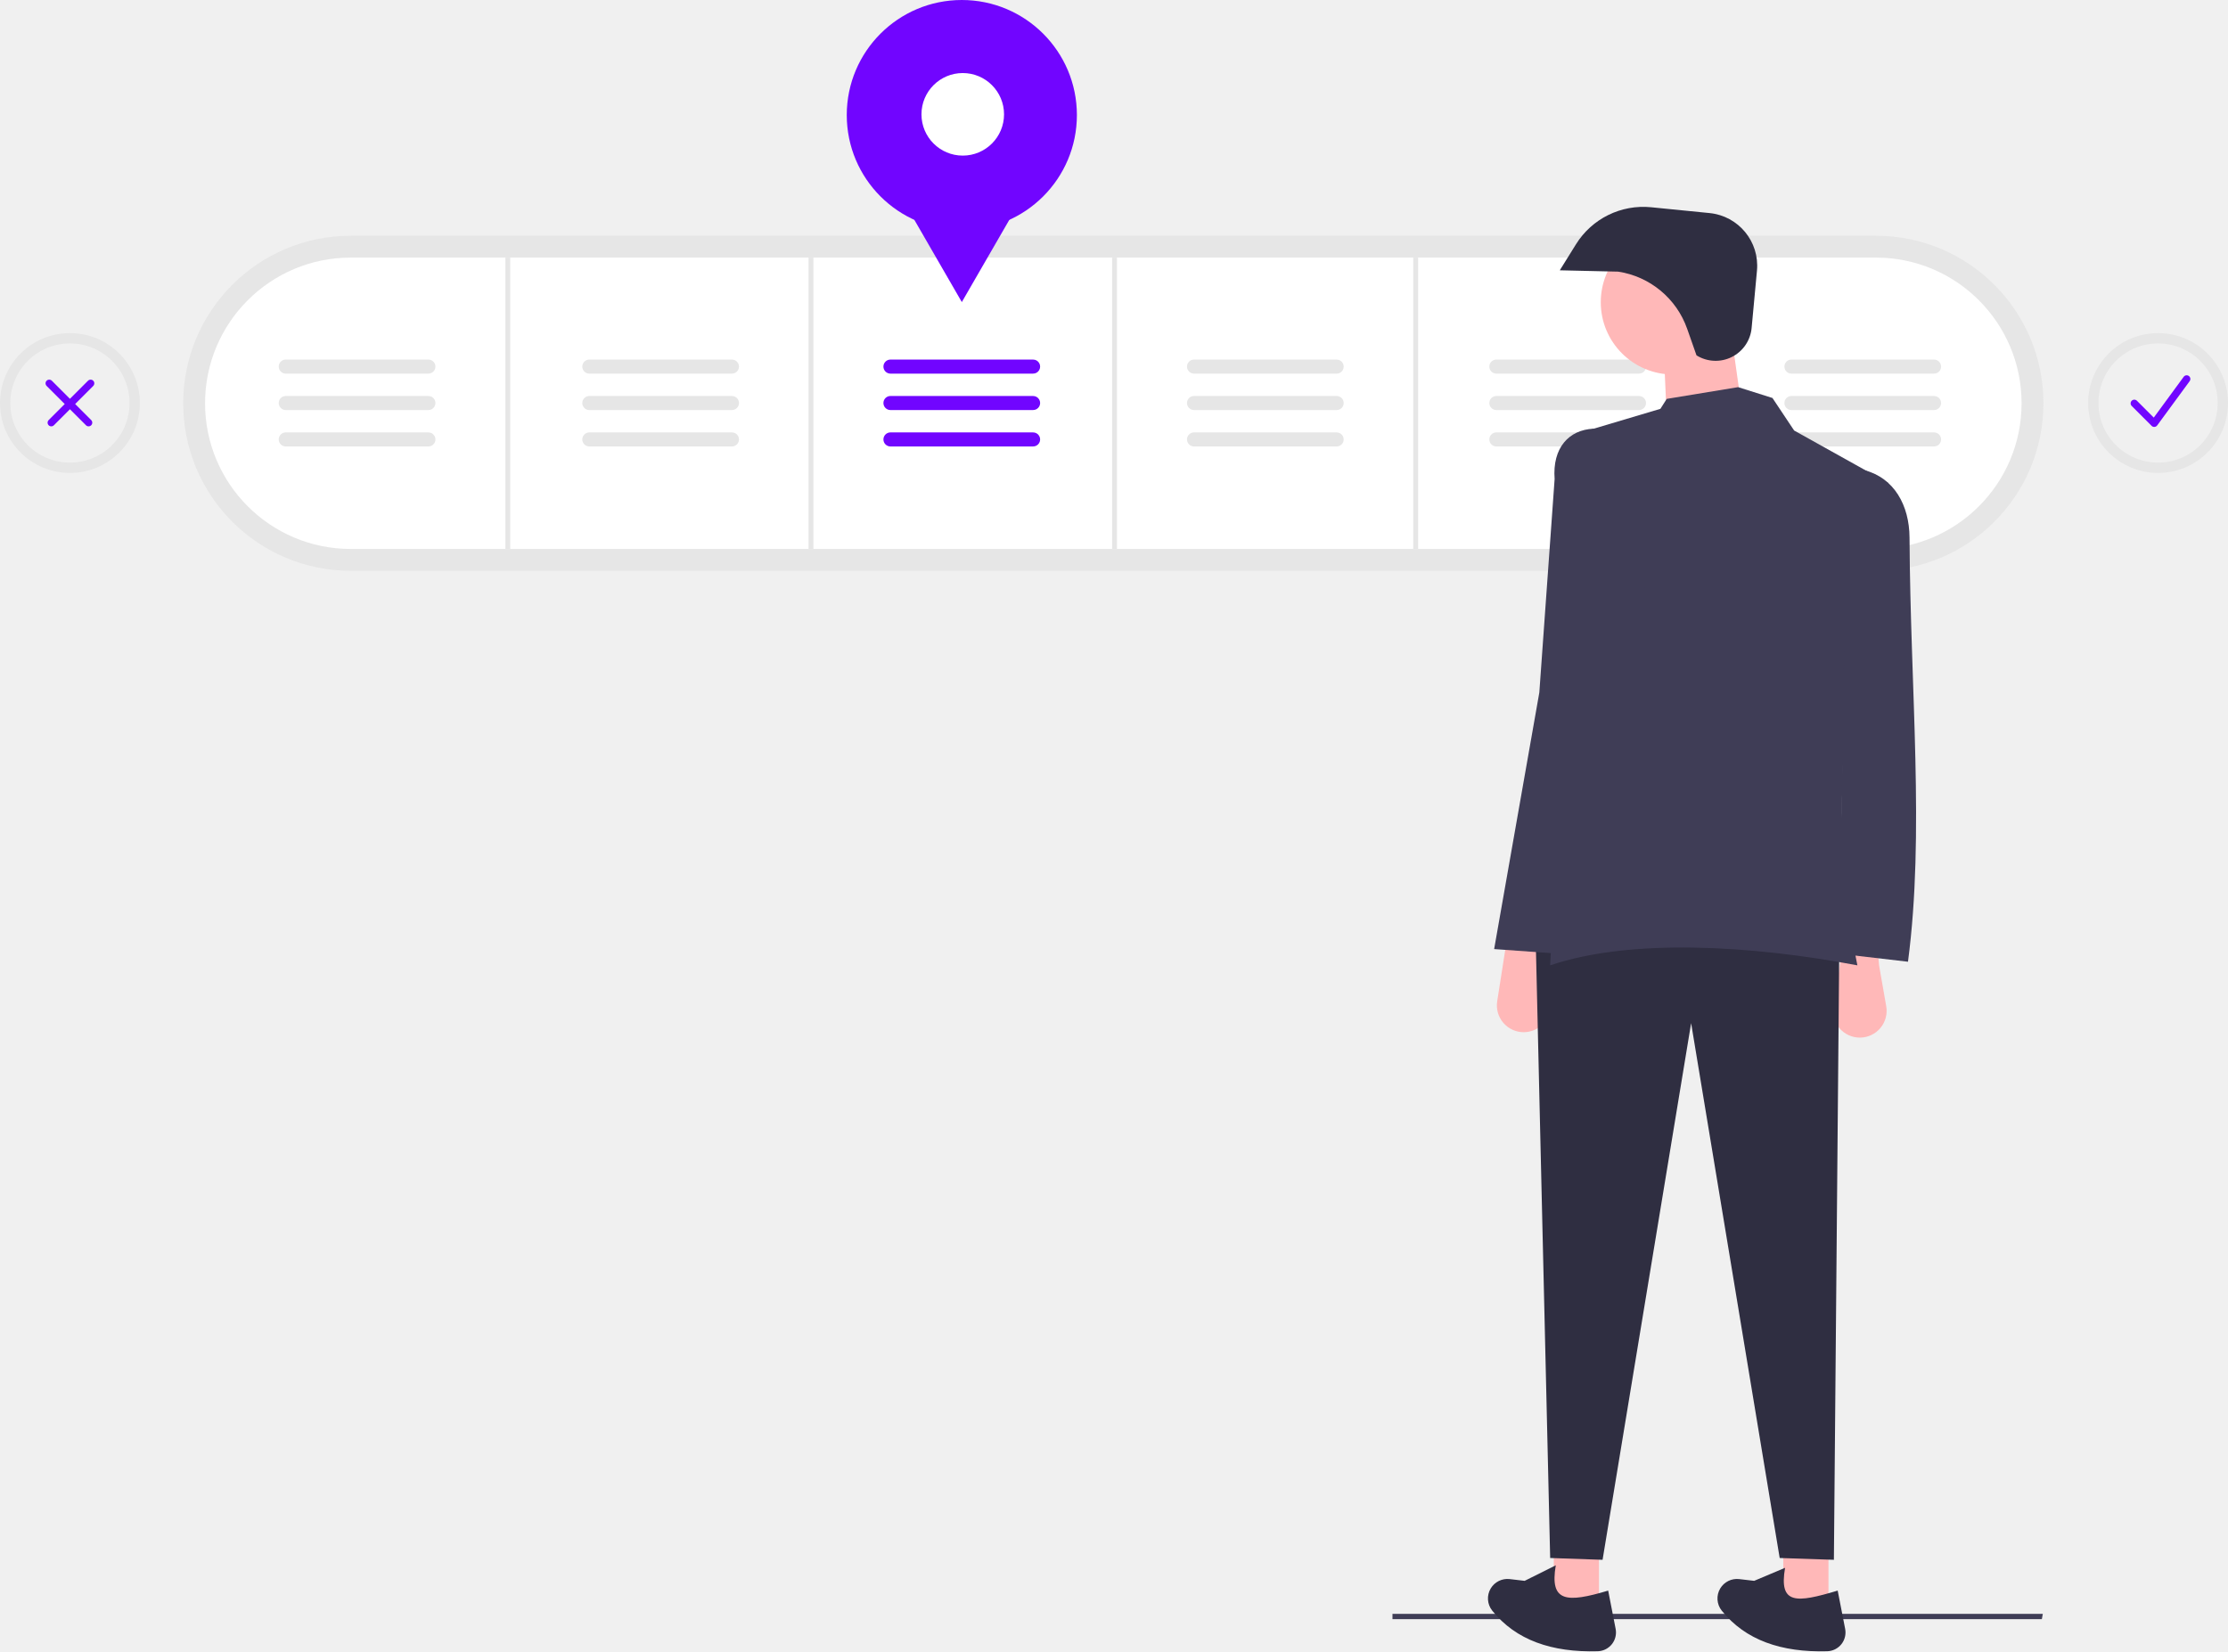
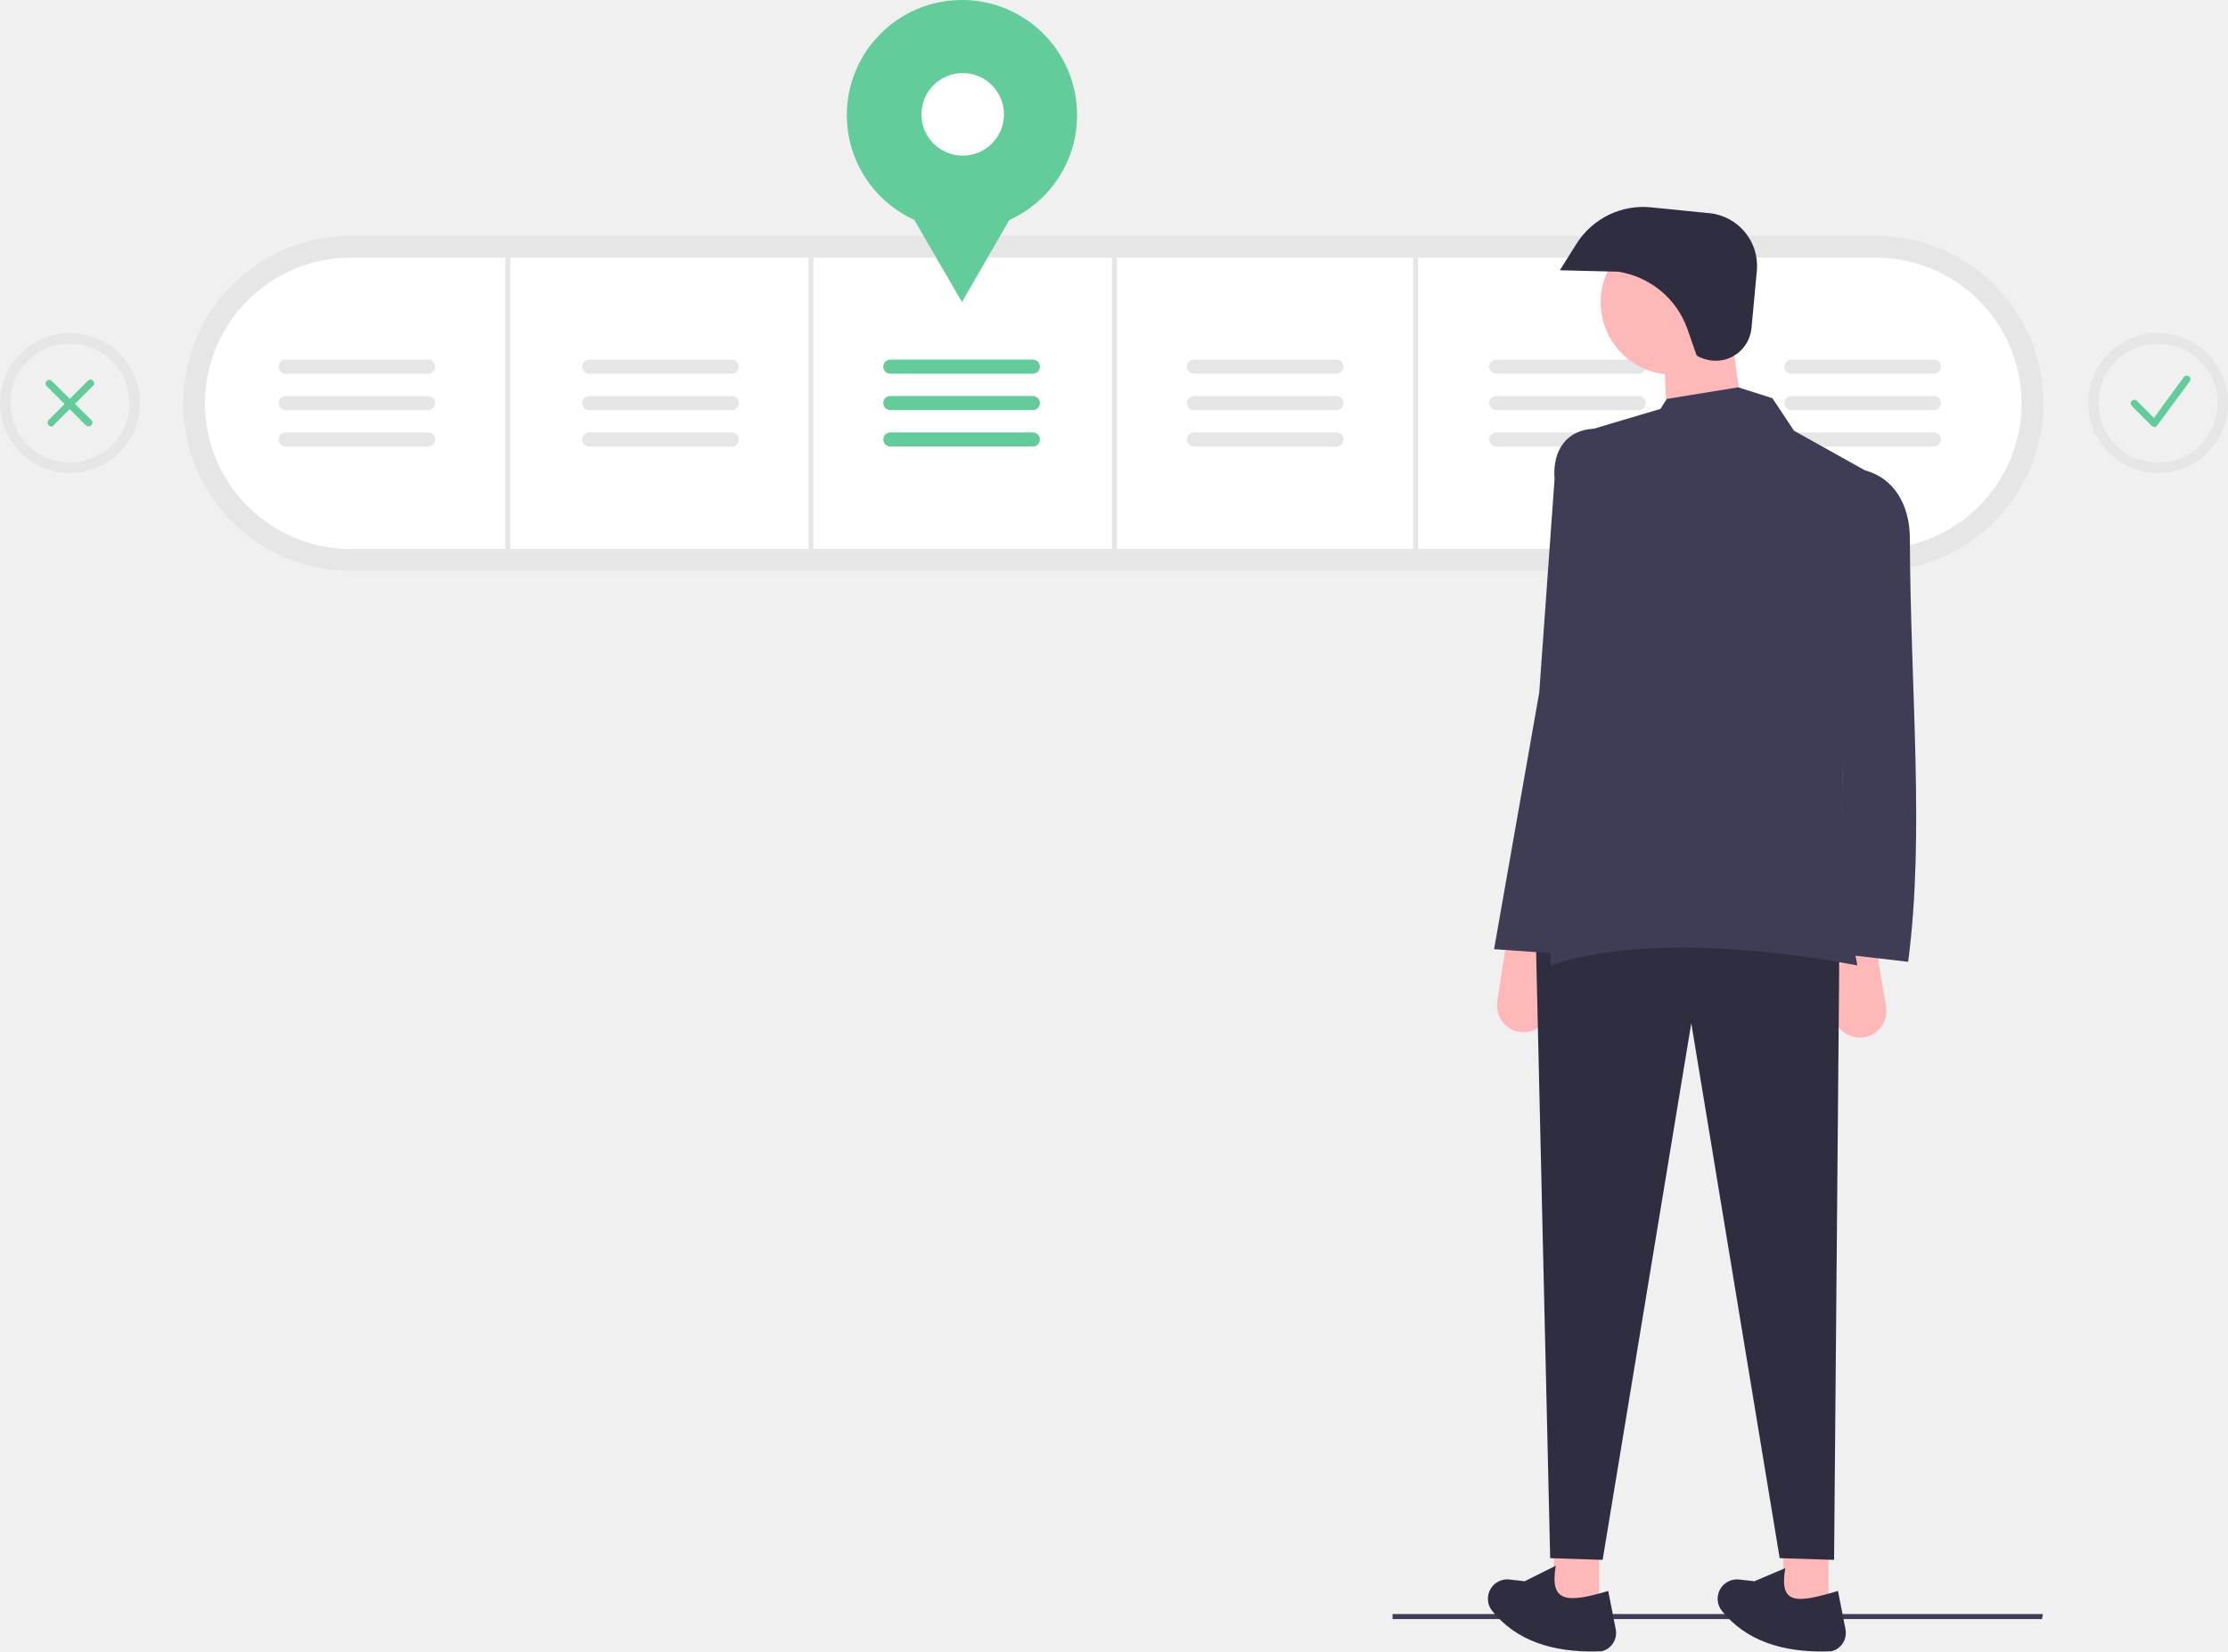
- <svg xmlns="http://www.w3.org/2000/svg" id="a3264d4e-838f-4e8b-aa0e-ebd578e83807" data-name="Layer 1" width="917.44" height="680.099" viewBox="0 0 917.44 680.099">
-   <path d="M285.72,345.037a69,69,0,0,1,0-138h628a69,69,0,0,1,0,138Z" transform="translate(-141.2801 -109.9506)" fill="#e6e6e6" />
-   <path d="M285.72,216.037a60,60,0,0,0,0,120h628a60,60,0,0,0,0-120Z" transform="translate(-141.2801 -109.9506)" fill="#fff" />
-   <rect x="208.107" y="106.087" width="2" height="120" fill="#e6e6e6" />
-   <rect x="332.94" y="106.087" width="2" height="120" fill="#e6e6e6" />
-   <rect x="457.94" y="106.087" width="2" height="120" fill="#e6e6e6" />
-   <rect x="581.94" y="106.087" width="2" height="120" fill="#e6e6e6" />
-   <rect x="706.94" y="106.087" width="2" height="120" fill="#e6e6e6" />
-   <path d="M383.897,258.037a2.896,2.896,0,0,0,0,5.791H442.637a2.896,2.896,0,1,0,0-5.791Z" transform="translate(-141.2801 -109.9506)" fill="#e6e6e6" />
-   <path d="M383.897,273.037a2.896,2.896,0,0,0,0,5.791H442.637a2.896,2.896,0,1,0,0-5.791Z" transform="translate(-141.2801 -109.9506)" fill="#e6e6e6" />
-   <path d="M383.897,288.037a2.896,2.896,0,0,0,0,5.791H442.637a2.896,2.896,0,1,0,0-5.791Z" transform="translate(-141.2801 -109.9506)" fill="#e6e6e6" />
-   <path d="M507.897,258.037a2.896,2.896,0,0,0,0,5.791H566.637a2.896,2.896,0,1,0,0-5.791Z" transform="translate(-141.2801 -109.9506)" fill="#7105ff" />
-   <path d="M507.897,273.037a2.896,2.896,0,0,0,0,5.791H566.637a2.896,2.896,0,1,0,0-5.791Z" transform="translate(-141.2801 -109.9506)" fill="#7105ff" />
-   <path d="M507.897,288.037a2.896,2.896,0,0,0,0,5.791H566.637a2.896,2.896,0,1,0,0-5.791Z" transform="translate(-141.2801 -109.9506)" fill="#7105ff" />
-   <path d="M632.897,258.037a2.896,2.896,0,0,0,0,5.791H691.637a2.896,2.896,0,1,0,0-5.791Z" transform="translate(-141.2801 -109.9506)" fill="#e6e6e6" />
-   <path d="M632.897,273.037a2.896,2.896,0,0,0,0,5.791H691.637a2.896,2.896,0,1,0,0-5.791Z" transform="translate(-141.2801 -109.9506)" fill="#e6e6e6" />
-   <path d="M632.897,288.037a2.896,2.896,0,0,0,0,5.791H691.637a2.896,2.896,0,1,0,0-5.791Z" transform="translate(-141.2801 -109.9506)" fill="#e6e6e6" />
-   <path d="M757.397,258.037a2.896,2.896,0,0,0,0,5.791H816.137a2.896,2.896,0,1,0,0-5.791Z" transform="translate(-141.2801 -109.9506)" fill="#e6e6e6" />
-   <path d="M757.397,273.037a2.896,2.896,0,0,0,0,5.791H816.137a2.896,2.896,0,1,0,0-5.791Z" transform="translate(-141.2801 -109.9506)" fill="#e6e6e6" />
-   <path d="M757.397,288.037a2.896,2.896,0,0,0,0,5.791H816.137a2.896,2.896,0,1,0,0-5.791Z" transform="translate(-141.2801 -109.9506)" fill="#e6e6e6" />
-   <path d="M878.897,258.037a2.896,2.896,0,0,0,0,5.791H937.637a2.896,2.896,0,1,0,0-5.791Z" transform="translate(-141.2801 -109.9506)" fill="#e6e6e6" />
-   <path d="M878.897,273.037a2.896,2.896,0,0,0,0,5.791H937.637a2.896,2.896,0,1,0,0-5.791Z" transform="translate(-141.2801 -109.9506)" fill="#e6e6e6" />
-   <path d="M878.897,288.037a2.896,2.896,0,0,0,0,5.791H937.637a2.896,2.896,0,1,0,0-5.791Z" transform="translate(-141.2801 -109.9506)" fill="#e6e6e6" />
-   <path d="M258.897,258.037a2.896,2.896,0,0,0,0,5.791H317.637a2.896,2.896,0,1,0,0-5.791Z" transform="translate(-141.2801 -109.9506)" fill="#e6e6e6" />
-   <path d="M258.897,273.037a2.896,2.896,0,0,0,0,5.791H317.637a2.896,2.896,0,1,0,0-5.791Z" transform="translate(-141.2801 -109.9506)" fill="#e6e6e6" />
-   <path d="M258.897,288.037a2.896,2.896,0,0,0,0,5.791H317.637a2.896,2.896,0,1,0,0-5.791Z" transform="translate(-141.2801 -109.9506)" fill="#e6e6e6" />
-   <circle cx="396.058" cy="47.382" r="47.382" fill="#7105ff" />
-   <polygon points="396.058 124.408 381.242 98.747 366.427 73.086 396.058 73.086 425.688 73.086 410.873 98.747 396.058 124.408" fill="#7105ff" />
-   <circle cx="396.44" cy="47.086" r="17" fill="#fff" />
-   <path d="M1029.924,247.136a28.796,28.796,0,1,0,28.796,28.796A28.796,28.796,0,0,0,1029.924,247.136Zm0,53.338a24.542,24.542,0,1,1,24.542-24.542A24.542,24.542,0,0,1,1029.924,300.475Z" transform="translate(-141.2801 -109.9506)" fill="#e6e6e6" />
-   <path d="M1028.333,285.781a1.518,1.518,0,0,1-1.074-.445l-8.205-8.205a1.519,1.519,0,0,1,2.148-2.148l6.952,6.952,12.323-16.804a1.519,1.519,0,0,1,2.451,1.797l-13.37,18.232a1.521,1.521,0,0,1-1.11.617C1028.41,285.779,1028.371,285.781,1028.333,285.781Z" transform="translate(-141.2801 -109.9506)" fill="#7105ff" />
-   <path d="M170.076,247.136a28.796,28.796,0,1,0,28.796,28.796A28.796,28.796,0,0,0,170.076,247.136Zm0,53.338a24.542,24.542,0,1,1,24.542-24.542A24.542,24.542,0,0,1,170.076,300.475Z" transform="translate(-141.2801 -109.9506)" fill="#e6e6e6" />
-   <path d="M162.391,285.549a1.519,1.519,0,0,1-1.074-2.594l16.194-16.193a1.519,1.519,0,1,1,2.148,2.148l-16.194,16.193A1.514,1.514,0,0,1,162.391,285.549Z" transform="translate(-141.2801 -109.9506)" fill="#7105ff" />
-   <path d="M177.761,285.549a1.514,1.514,0,0,1-1.074-.445l-16.193-16.193a1.519,1.519,0,1,1,2.148-2.148L178.835,282.955a1.519,1.519,0,0,1-1.074,2.594Z" transform="translate(-141.2801 -109.9506)" fill="#7105ff" />
-   <polygon points="840.792 666.843 573.391 666.843 573.391 664.658 841.188 664.658 840.792 666.843" fill="#3f3d56" />
-   <rect x="639.812" y="637.192" width="18.604" height="25.301" fill="#ffb8b8" />
-   <rect x="734.32" y="637.192" width="18.604" height="25.301" fill="#ffb8b8" />
-   <path d="M907.11,537.29h0a11.04,11.04,0,0,1-10.906-12.75l3.047-19.425.906-5.777h14.139l.744,8.186,2.944,16.824A11.04,11.04,0,0,1,907.11,537.29Z" transform="translate(-141.2801 -109.9506)" fill="#ffb8b8" />
-   <path d="M768.697,535.058h0A11.04,11.04,0,0,1,757.791,522.308l3.047-19.425.906-5.777h14.139l.744,8.186,2.944,16.824A11.04,11.04,0,0,1,768.697,535.058Z" transform="translate(-141.2801 -109.9506)" fill="#ffb8b8" />
-   <polygon points="755.156 642.401 732.832 641.657 696.368 421.387 659.904 642.401 638.324 641.657 632.371 387.155 757.389 387.155 755.156 642.401" fill="#2f2e41" />
-   <path d="M799.23,790.01c-18.941.548-33.768-4.573-43.49-16.728a8.03,8.03,0,0,1-.608-9.143h0a8.028,8.028,0,0,1,7.816-3.843l6.155.719,12.817-6.404c-2.622,15.247,4.51,15.534,21.569,10.423l3.073,15.751A7.735,7.735,0,0,1,799.23,790.01Z" transform="translate(-141.2801 -109.9506)" fill="#2f2e41" />
-   <path d="M893.738,790.01c-18.941.548-33.768-4.573-43.49-16.728a8.03,8.03,0,0,1-.608-9.143h0a8.028,8.028,0,0,1,7.816-3.843l6.155.719,12.721-5.367c-2.622,15.247,4.606,14.496,21.665,9.386l3.073,15.751A7.735,7.735,0,0,1,893.738,790.01Z" transform="translate(-141.2801 -109.9506)" fill="#2f2e41" />
-   <circle cx="688.927" cy="124.468" r="29.766" fill="#ffb8b8" />
-   <polygon points="718.693 178.792 686.694 180.28 685.206 146.793 712.74 136.375 718.693 178.792" fill="#ffb8b8" />
-   <path d="M906.111,507.524c-43.636-8.257-93.35-11.215-126.507,0L790.022,288.742l34.975-10.418,2.605-4.093,29.394-4.837,14.139,4.465,8.93,13.395,38.696,21.581C899.714,382.518,894.072,449.464,906.111,507.524Z" transform="translate(-141.2801 -109.9506)" fill="#3f3d56" />
-   <path d="M926.947,506.036l-31.999-3.721c6.67-32.497,3.942-74.766,5.581-117.205,1.04-26.916,6.622-51.411,8.558-81.485h0c12.136,3.164,18.419,14.433,18.491,27.713C927.921,394.325,933.871,453.343,926.947,506.036Z" transform="translate(-141.2801 -109.9506)" fill="#3f3d56" />
-   <path d="M787.79,503.059l-31.255-2.232,18.604-105.67,6.298-87.934c-.98-12.824,5.874-20.275,16.026-20.713h0c22.177,26.262,24.748,62.454,17.86,103.438Z" transform="translate(-141.2801 -109.9506)" fill="#3f3d56" />
-   <path d="M839.861,256.304l-3.839-10.928a35.842,35.842,0,0,0-28.399-23.551h0l-24.057-.552,6.68-10.734a32.64,32.64,0,0,1,30.95-15.234l24.043,2.397a21.779,21.779,0,0,1,19.525,23.694l-2.205,23.646A14.893,14.893,0,0,1,839.861,256.304Z" transform="translate(-141.2801 -109.9506)" fill="#2f2e41" />
+ <svg xmlns="http://www.w3.org/2000/svg" version="1.1" id="a3264d4e-838f-4e8b-aa0e-ebd578e83807" x="0px" y="0px" viewBox="0 0 917.4 680.1" style="enable-background:new 0 0 917.4 680.1;" xml:space="preserve">
+   <style type="text/css">
+ 	.st0{fill:#E6E6E6;}
+ 	.st1{fill:#FFFFFF;}
+ 	.st2{fill:#62CC9A;}
+ 	.st3{fill:#3F3D56;}
+ 	.st4{fill:#FFB8B8;}
+ 	.st5{fill:#2F2E41;}
+ </style>
+   <path class="st0" d="M144.4,235.1c-38.1,0-69-30.9-69-69s30.9-69,69-69l0,0h628c38.1,0,69,30.9,69,69s-30.9,69-69,69H144.4z" />
+   <path class="st1" d="M144.4,106.1c-33.1,0-60,26.9-60,60s26.9,60,60,60h628c33.1,0,60-26.9,60-60s-26.9-60-60-60H144.4z" />
+   <rect x="208.1" y="106.1" class="st0" width="2" height="120" />
+   <rect x="332.9" y="106.1" class="st0" width="2" height="120" />
+   <rect x="457.9" y="106.1" class="st0" width="2" height="120" />
+   <rect x="581.9" y="106.1" class="st0" width="2" height="120" />
+   <rect x="706.9" y="106.1" class="st0" width="2" height="120" />
+   <path class="st0" d="M242.6,148.1c-1.6,0-2.9,1.3-2.9,2.9c0,1.6,1.3,2.9,2.9,2.9h58.7c1.6,0,2.9-1.3,2.9-2.9c0-1.6-1.3-2.9-2.9-2.9  c0,0,0,0,0,0H242.6z" />
+   <path class="st0" d="M242.6,163.1c-1.6,0-2.9,1.3-2.9,2.9c0,1.6,1.3,2.9,2.9,2.9h58.7c1.6,0,2.9-1.3,2.9-2.9c0-1.6-1.3-2.9-2.9-2.9  c0,0,0,0,0,0H242.6z" />
+   <path class="st0" d="M242.6,178.1c-1.6,0-2.9,1.3-2.9,2.9c0,1.6,1.3,2.9,2.9,2.9h58.7c1.6,0,2.9-1.3,2.9-2.9c0-1.6-1.3-2.9-2.9-2.9  c0,0,0,0,0,0H242.6z" />
+   <path class="st2" d="M366.6,148.1c-1.6,0-2.9,1.3-2.9,2.9c0,1.6,1.3,2.9,2.9,2.9h58.7c1.6,0,2.9-1.3,2.9-2.9c0-1.6-1.3-2.9-2.9-2.9  H366.6z" />
+   <path class="st2" d="M366.6,163.1c-1.6,0-2.9,1.3-2.9,2.9c0,1.6,1.3,2.9,2.9,2.9h58.7c1.6,0,2.9-1.3,2.9-2.9c0-1.6-1.3-2.9-2.9-2.9  H366.6z" />
+   <path class="st2" d="M366.6,178.1c-1.6,0-2.9,1.3-2.9,2.9c0,1.6,1.3,2.9,2.9,2.9h58.7c1.6,0,2.9-1.3,2.9-2.9c0-1.6-1.3-2.9-2.9-2.9  H366.6z" />
+   <path class="st0" d="M491.6,148.1c-1.6,0-2.9,1.3-2.9,2.9c0,1.6,1.3,2.9,2.9,2.9h58.7c1.6,0,2.9-1.3,2.9-2.9c0-1.6-1.3-2.9-2.9-2.9  l0,0H491.6z" />
+   <path class="st0" d="M491.6,163.1c-1.6,0-2.9,1.3-2.9,2.9c0,1.6,1.3,2.9,2.9,2.9h58.7c1.6,0,2.9-1.3,2.9-2.9c0-1.6-1.3-2.9-2.9-2.9  l0,0H491.6z" />
+   <path class="st0" d="M491.6,178.1c-1.6,0-2.9,1.3-2.9,2.9c0,1.6,1.3,2.9,2.9,2.9h58.7c1.6,0,2.9-1.3,2.9-2.9c0-1.6-1.3-2.9-2.9-2.9  l0,0H491.6z" />
+   <path class="st0" d="M616.1,148.1c-1.6,0-2.9,1.3-2.9,2.9c0,1.6,1.3,2.9,2.9,2.9h58.7c1.6,0,2.9-1.3,2.9-2.9c0-1.6-1.3-2.9-2.9-2.9  l0,0H616.1z" />
+   <path class="st0" d="M616.1,163.1c-1.6,0-2.9,1.3-2.9,2.9c0,1.6,1.3,2.9,2.9,2.9h58.7c1.6,0,2.9-1.3,2.9-2.9c0-1.6-1.3-2.9-2.9-2.9  l0,0H616.1z" />
+   <path class="st0" d="M616.1,178.1c-1.6,0-2.9,1.3-2.9,2.9c0,1.6,1.3,2.9,2.9,2.9h58.7c1.6,0,2.9-1.3,2.9-2.9c0-1.6-1.3-2.9-2.9-2.9  l0,0H616.1z" />
+   <path class="st0" d="M737.6,148.1c-1.6,0-2.9,1.3-2.9,2.9c0,1.6,1.3,2.9,2.9,2.9h58.7c1.6,0,2.9-1.3,2.9-2.9c0-1.6-1.3-2.9-2.9-2.9  l0,0H737.6z" />
+   <path class="st0" d="M737.6,163.1c-1.6,0-2.9,1.3-2.9,2.9c0,1.6,1.3,2.9,2.9,2.9h58.7c1.6,0,2.9-1.3,2.9-2.9c0-1.6-1.3-2.9-2.9-2.9  l0,0H737.6z" />
+   <path class="st0" d="M737.6,178.1c-1.6,0-2.9,1.3-2.9,2.9c0,1.6,1.3,2.9,2.9,2.9h58.7c1.6,0,2.9-1.3,2.9-2.9c0-1.6-1.3-2.9-2.9-2.9  l0,0H737.6z" />
+   <path class="st0" d="M117.6,148.1c-1.6,0-2.9,1.3-2.9,2.9c0,1.6,1.3,2.9,2.9,2.9h58.7c1.6,0,2.9-1.3,2.9-2.9c0-1.6-1.3-2.9-2.9-2.9  c0,0,0,0,0,0H117.6z" />
+   <path class="st0" d="M117.6,163.1c-1.6,0-2.9,1.3-2.9,2.9c0,1.6,1.3,2.9,2.9,2.9h58.7c1.6,0,2.9-1.3,2.9-2.9c0-1.6-1.3-2.9-2.9-2.9  c0,0,0,0,0,0H117.6z" />
+   <path class="st0" d="M117.6,178.1c-1.6,0-2.9,1.3-2.9,2.9c0,1.6,1.3,2.9,2.9,2.9h58.7c1.6,0,2.9-1.3,2.9-2.9c0-1.6-1.3-2.9-2.9-2.9  c0,0,0,0,0,0H117.6z" />
+   <circle class="st2" cx="396.1" cy="47.4" r="47.4" />
+   <polygon class="st2" points="396.1,124.4 381.2,98.7 366.4,73.1 396.1,73.1 425.7,73.1 410.9,98.7 " />
+   <circle class="st1" cx="396.4" cy="47.1" r="17" />
+   <path class="st0" d="M888.6,137.2c-15.9,0-28.8,12.9-28.8,28.8c0,15.9,12.9,28.8,28.8,28.8c15.9,0,28.8-12.9,28.8-28.8c0,0,0,0,0,0  C917.4,150.1,904.5,137.2,888.6,137.2z M888.6,190.5c-13.6,0-24.5-11-24.5-24.5s11-24.5,24.5-24.5s24.5,11,24.5,24.5  C913.2,179.5,902.2,190.5,888.6,190.5C888.6,190.5,888.6,190.5,888.6,190.5z" />
+   <path class="st2" d="M887.1,175.8c-0.4,0-0.8-0.2-1.1-0.4l-8.2-8.2c-0.6-0.6-0.6-1.6,0-2.1c0.6-0.6,1.6-0.6,2.1,0l7,7l12.3-16.8  c0.5-0.7,1.4-0.8,2.1-0.3c0.7,0.5,0.8,1.4,0.3,2.1l-13.4,18.2c-0.3,0.4-0.7,0.6-1.1,0.6C887.1,175.8,887.1,175.8,887.1,175.8z" />
+   <path class="st0" d="M28.8,137.2C12.9,137.2,0,150.1,0,166s12.9,28.8,28.8,28.8s28.8-12.9,28.8-28.8  C57.6,150.1,44.7,137.2,28.8,137.2C28.8,137.2,28.8,137.2,28.8,137.2z M28.8,190.5c-13.6,0-24.5-11-24.5-24.5  c0-13.6,11-24.5,24.5-24.5c13.6,0,24.5,11,24.5,24.5C53.3,179.5,42.4,190.5,28.8,190.5C28.8,190.5,28.8,190.5,28.8,190.5z" />
+   <path class="st2" d="M21.1,175.6c-0.8,0-1.5-0.7-1.5-1.5c0-0.4,0.2-0.8,0.4-1.1l16.2-16.2c0.6-0.6,1.6-0.6,2.1,0  c0.6,0.6,0.6,1.6,0,2.1l-16.2,16.2C21.9,175.4,21.5,175.6,21.1,175.6z" />
+   <path class="st2" d="M36.5,175.6c-0.4,0-0.8-0.2-1.1-0.4L19.2,159c-0.6-0.6-0.6-1.6,0-2.1c0.6-0.6,1.6-0.6,2.1,0L37.6,173  c0.6,0.6,0.6,1.6,0,2.1C37.3,175.4,36.9,175.6,36.5,175.6L36.5,175.6z" />
+   <polygon class="st3" points="840.8,666.8 573.4,666.8 573.4,664.7 841.2,664.7 " />
+   <rect x="639.8" y="637.2" class="st4" width="18.6" height="25.3" />
+   <rect x="734.3" y="637.2" class="st4" width="18.6" height="25.3" />
+   <path class="st4" d="M765.8,427.3L765.8,427.3c-6.1,0-11-4.9-11-11c0-0.6,0-1.1,0.1-1.7l3-19.4l0.9-5.8H773l0.7,8.2l2.9,16.8  c1.1,6-3,11.7-9,12.8C767.1,427.3,766.5,427.3,765.8,427.3z" />
+   <path class="st4" d="M627.4,425.1L627.4,425.1c-6.1,0-11-4.9-11-11c0-0.6,0-1.1,0.1-1.7l3-19.4l0.9-5.8h14.1l0.7,8.2l2.9,16.8  c1.1,6-3,11.7-9,12.8C628.7,425.1,628.1,425.1,627.4,425.1z" />
+   <polygon class="st5" points="755.2,642.4 732.8,641.7 696.4,421.4 659.9,642.4 638.3,641.7 632.4,387.2 757.4,387.2 " />
+   <path class="st5" d="M657.9,680.1c-18.9,0.5-33.8-4.6-43.5-16.7c-2.1-2.6-2.3-6.3-0.6-9.1l0,0c1.6-2.7,4.7-4.2,7.8-3.8l6.2,0.7  l12.8-6.4c-2.6,15.2,4.5,15.5,21.6,10.4l3.1,15.8c0.8,4.2-1.9,8.3-6.1,9.1C658.8,680,658.4,680,657.9,680.1z" />
+   <path class="st5" d="M752.5,680.1c-18.9,0.5-33.8-4.6-43.5-16.7c-2.1-2.6-2.3-6.3-0.6-9.1l0,0c1.6-2.7,4.7-4.2,7.8-3.8l6.2,0.7  l12.7-5.4c-2.6,15.2,4.6,14.5,21.7,9.4l3.1,15.8c0.8,4.2-1.9,8.3-6.1,9.1C753.3,680,752.9,680,752.5,680.1z" />
+   <circle class="st4" cx="688.9" cy="124.5" r="29.8" />
+   <polygon class="st4" points="718.7,178.8 686.7,180.3 685.2,146.8 712.7,136.4 " />
+   <path class="st3" d="M764.8,397.6c-43.6-8.3-93.4-11.2-126.5,0l10.4-218.8l35-10.4l2.6-4.1l29.4-4.8l14.1,4.5l8.9,13.4l38.7,21.6  C758.4,272.6,752.8,339.5,764.8,397.6z" />
+   <path class="st3" d="M785.7,396.1l-32-3.7c6.7-32.5,3.9-74.8,5.6-117.2c1-26.9,6.6-51.4,8.6-81.5l0,0c12.1,3.2,18.4,14.4,18.5,27.7  C786.6,284.4,792.6,343.4,785.7,396.1z" />
+   <path class="st3" d="M646.5,393.1l-31.3-2.2l18.6-105.7l6.3-87.9c-1-12.8,5.9-20.3,16-20.7l0,0C678.4,202.8,680.9,239,674,280  L646.5,393.1z" />
+   <path class="st5" d="M698.6,146.4l-3.8-10.9c-4.4-12.5-15.3-21.5-28.4-23.6l0,0l-24.1-0.6l6.7-10.7c6.6-10.6,18.6-16.5,30.9-15.2  l24,2.4c11.9,1.2,20.6,11.8,19.5,23.7l-2.2,23.6c-0.8,8.2-8,14.2-16.2,13.4C702.8,148.3,700.5,147.6,698.6,146.4z" />
</svg>
